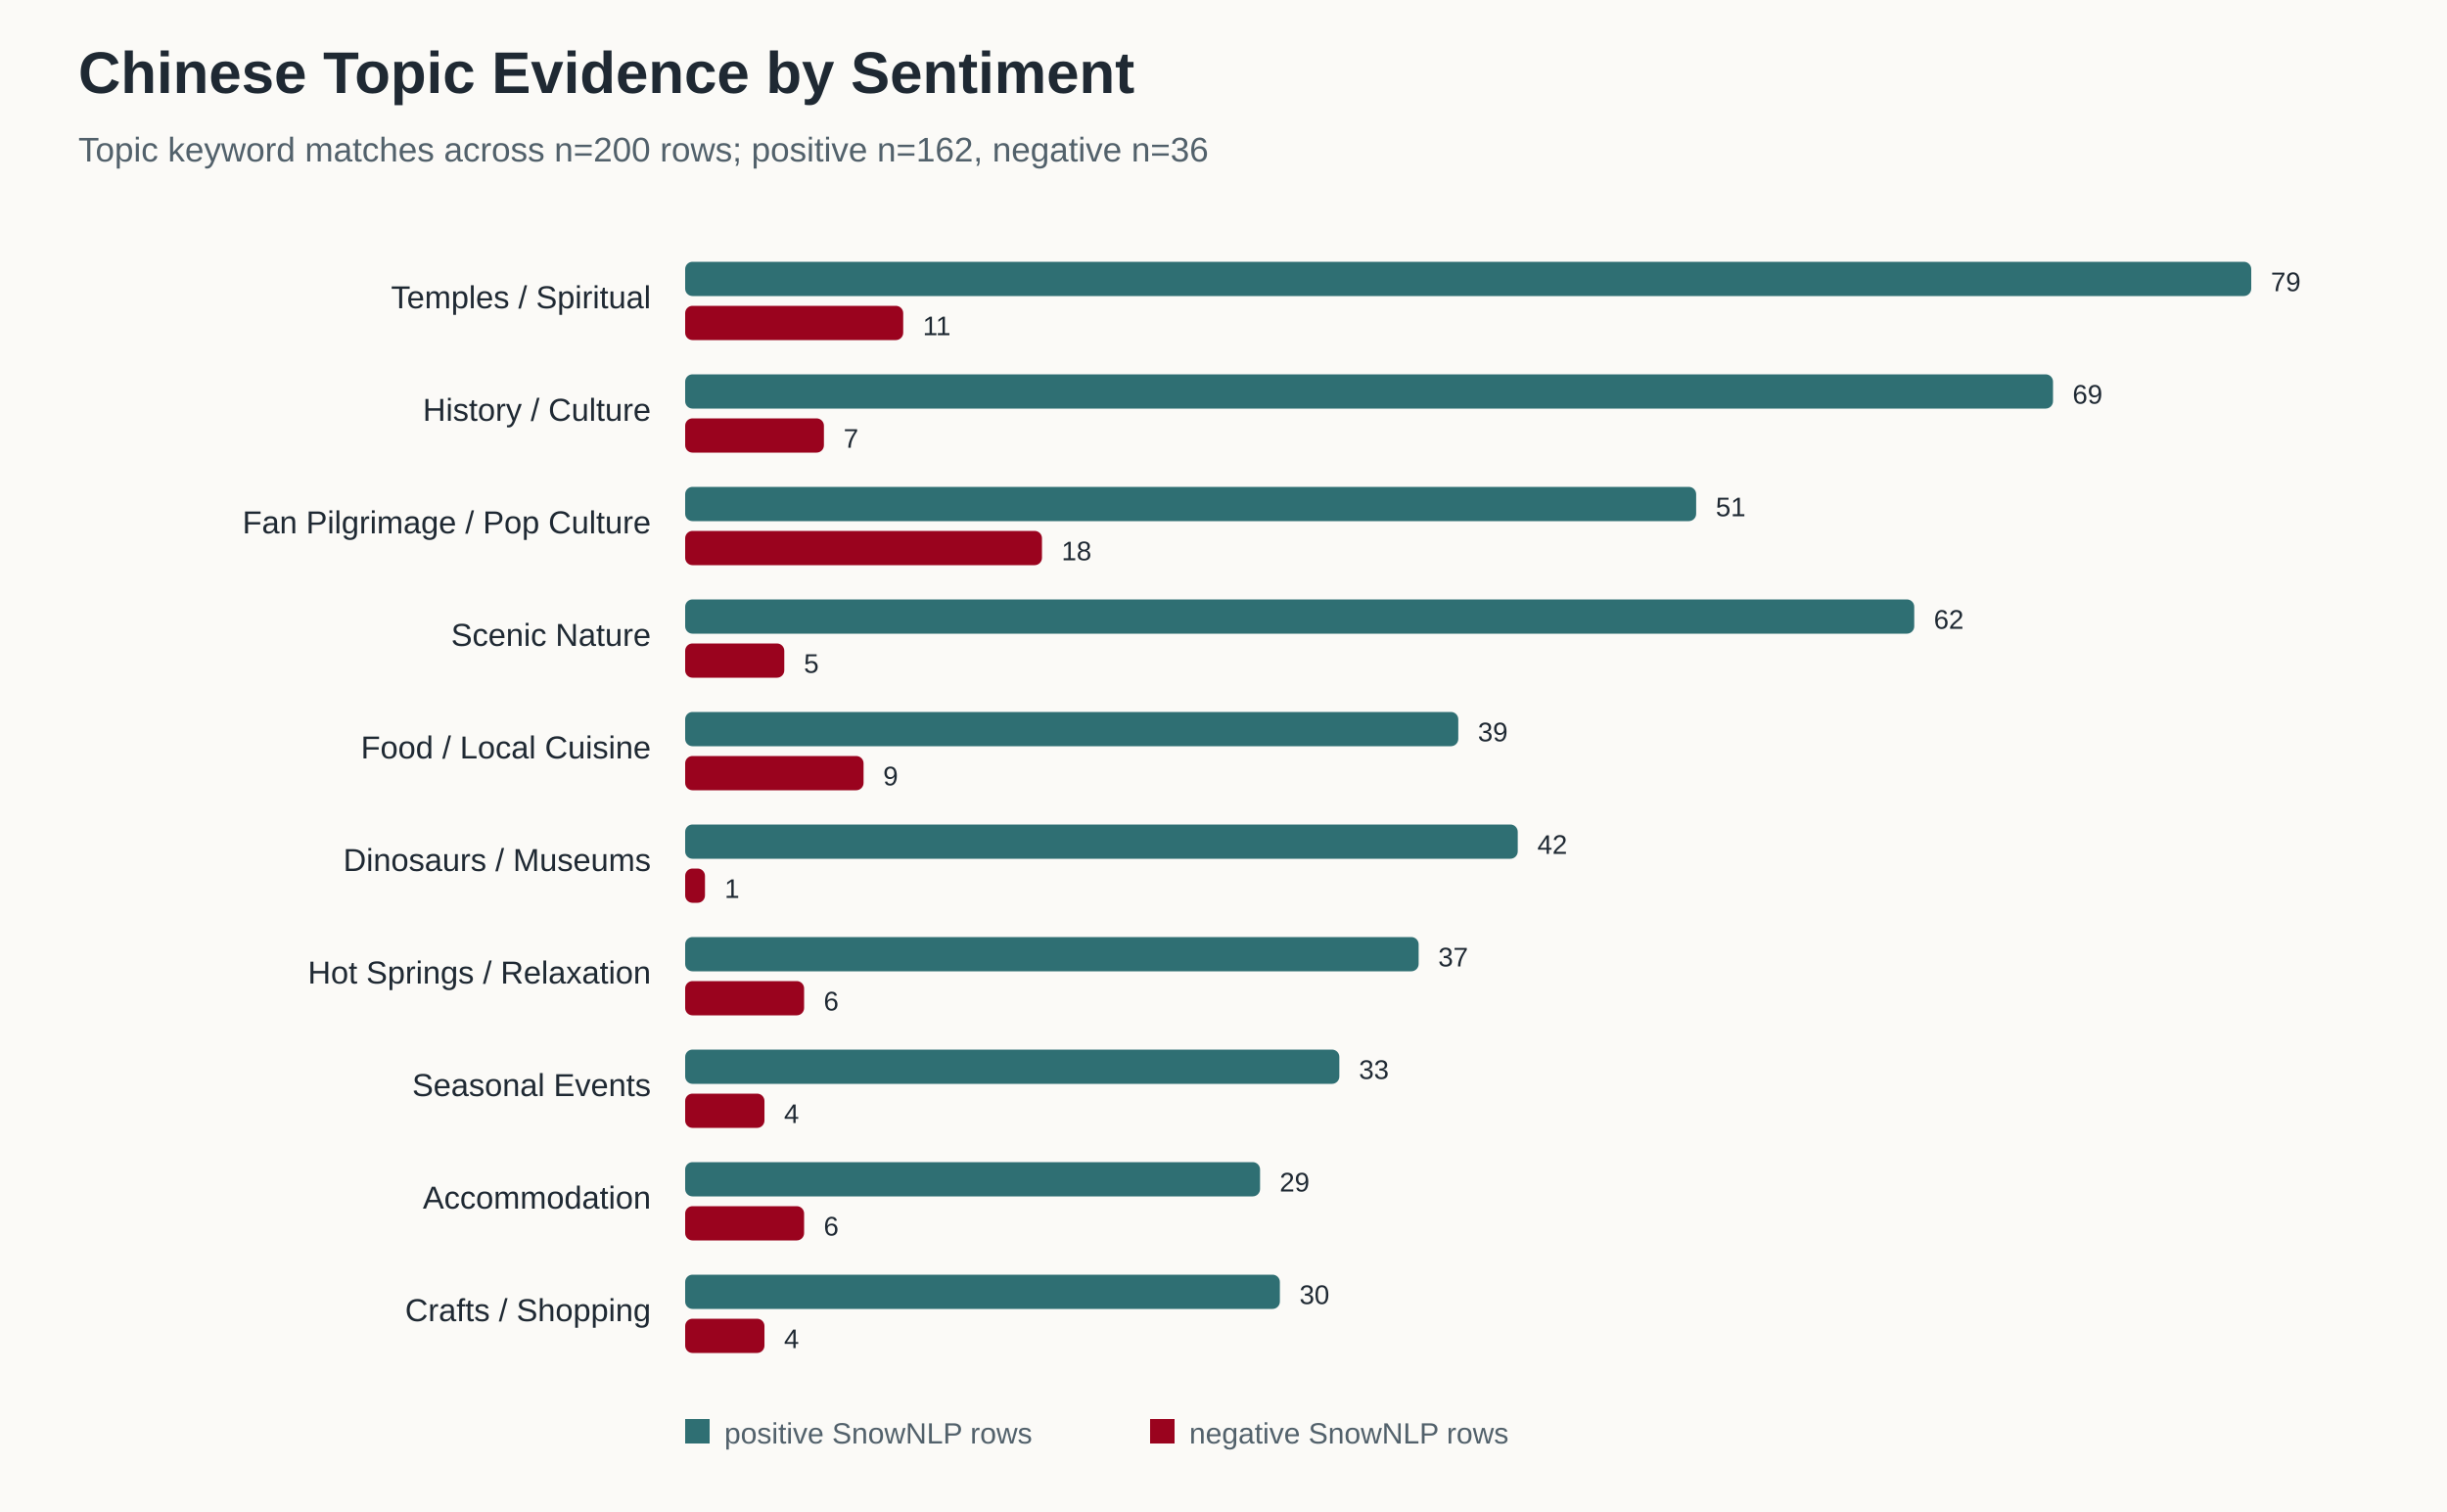
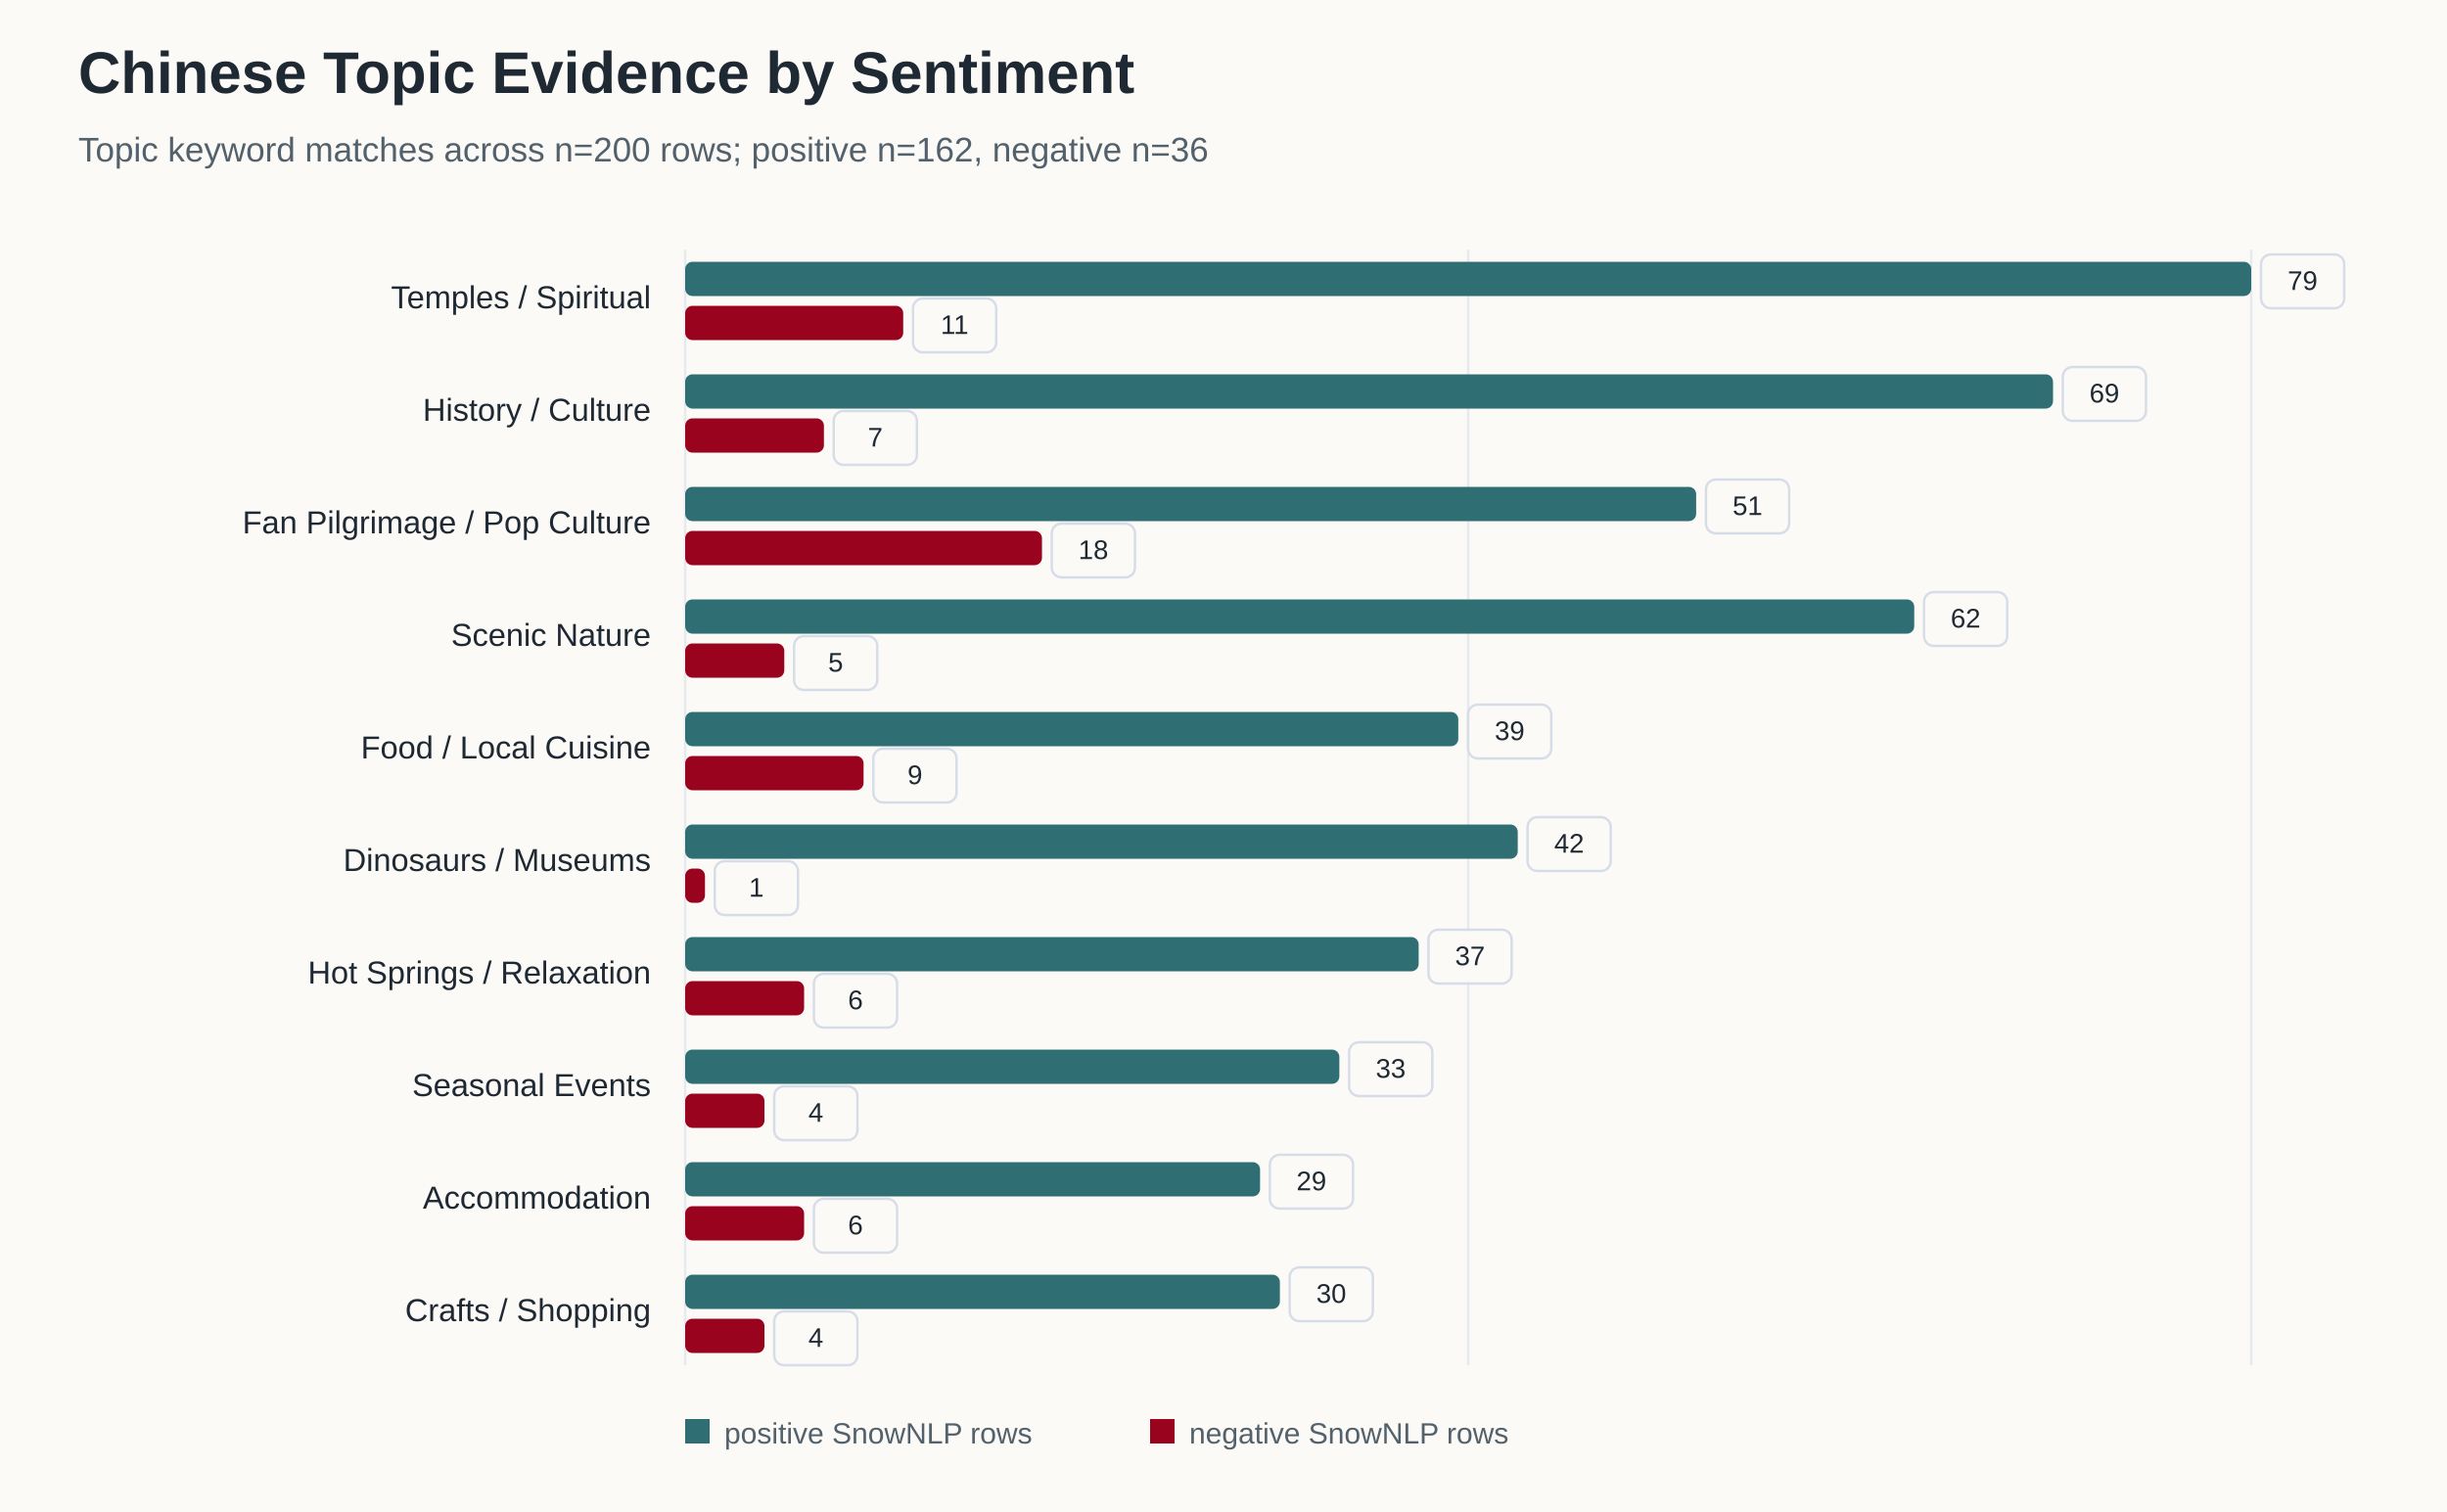
<svg xmlns="http://www.w3.org/2000/svg" width="1000" height="618" viewBox="0 0 1000 618">
  <rect width="100%" height="100%" fill="#fbfaf7" />
  <text x="32" y="38" font-family="Arial, sans-serif" font-size="24" font-weight="700" fill="#1f2933">Chinese Topic Evidence by Sentiment</text>
  <text x="32" y="66" font-family="Arial, sans-serif" font-size="14" fill="#52616b">Topic keyword matches across n=200 rows; positive n=162, negative n=36</text>
+   <line x1="280.00" x2="280.00" y1="102.00" y2="558.00" stroke="#d7dde8" stroke-width="1" opacity="0.58" />
+   <line x1="600.00" x2="600.00" y1="102.00" y2="558.00" stroke="#d7dde8" stroke-width="1" opacity="0.58" />
+   <line x1="920.00" x2="920.00" y1="102.00" y2="558.00" stroke="#d7dde8" stroke-width="1" opacity="0.58" />
  <text x="266" y="126" text-anchor="end" font-family="Arial, sans-serif" font-size="13" fill="#1f2933">Temples / Spiritual</text>
  <rect x="280" y="107" width="640.00" height="14" rx="3" fill="#2f6f73" />
  <rect x="280" y="125" width="89.11" height="14" rx="3" fill="#9a031e" />
-   <text x="928.0" y="119" font-family="Arial, sans-serif" font-size="11" fill="#1f2933">79</text>
-   <text x="377.114" y="137" font-family="Arial, sans-serif" font-size="11" fill="#1f2933">11</text>
+   <rect x="924.00" y="104.00" width="34.00" height="22.00" rx="4" fill="#fbfaf7" stroke="#d7dde8" stroke-width="1" />
+   <text x="941.00" y="118.50" text-anchor="middle" font-family="Arial, sans-serif" font-size="11" font-weight="400" fill="#1f2933">79</text>
+   <rect x="373.11" y="122.00" width="34.00" height="22.00" rx="4" fill="#fbfaf7" stroke="#d7dde8" stroke-width="1" />
+   <text x="390.11" y="136.50" text-anchor="middle" font-family="Arial, sans-serif" font-size="11" font-weight="400" fill="#1f2933">11</text>
  <text x="266" y="172" text-anchor="end" font-family="Arial, sans-serif" font-size="13" fill="#1f2933">History / Culture</text>
  <rect x="280" y="153" width="558.99" height="14" rx="3" fill="#2f6f73" />
  <rect x="280" y="171" width="56.71" height="14" rx="3" fill="#9a031e" />
-   <text x="846.987" y="165" font-family="Arial, sans-serif" font-size="11" fill="#1f2933">69</text>
-   <text x="344.709" y="183" font-family="Arial, sans-serif" font-size="11" fill="#1f2933">7</text>
+   <rect x="842.99" y="150.00" width="34.00" height="22.00" rx="4" fill="#fbfaf7" stroke="#d7dde8" stroke-width="1" />
+   <text x="859.99" y="164.50" text-anchor="middle" font-family="Arial, sans-serif" font-size="11" font-weight="400" fill="#1f2933">69</text>
+   <rect x="340.71" y="168.00" width="34.00" height="22.00" rx="4" fill="#fbfaf7" stroke="#d7dde8" stroke-width="1" />
+   <text x="357.71" y="182.50" text-anchor="middle" font-family="Arial, sans-serif" font-size="11" font-weight="400" fill="#1f2933">7</text>
  <text x="266" y="218" text-anchor="end" font-family="Arial, sans-serif" font-size="13" fill="#1f2933">Fan Pilgrimage / Pop Culture</text>
  <rect x="280" y="199" width="413.16" height="14" rx="3" fill="#2f6f73" />
  <rect x="280" y="217" width="145.82" height="14" rx="3" fill="#9a031e" />
-   <text x="701.165" y="211" font-family="Arial, sans-serif" font-size="11" fill="#1f2933">51</text>
-   <text x="433.823" y="229" font-family="Arial, sans-serif" font-size="11" fill="#1f2933">18</text>
+   <rect x="697.16" y="196.00" width="34.00" height="22.00" rx="4" fill="#fbfaf7" stroke="#d7dde8" stroke-width="1" />
+   <text x="714.16" y="210.50" text-anchor="middle" font-family="Arial, sans-serif" font-size="11" font-weight="400" fill="#1f2933">51</text>
+   <rect x="429.82" y="214.00" width="34.00" height="22.00" rx="4" fill="#fbfaf7" stroke="#d7dde8" stroke-width="1" />
+   <text x="446.82" y="228.50" text-anchor="middle" font-family="Arial, sans-serif" font-size="11" font-weight="400" fill="#1f2933">18</text>
  <text x="266" y="264" text-anchor="end" font-family="Arial, sans-serif" font-size="13" fill="#1f2933">Scenic Nature</text>
  <rect x="280" y="245" width="502.28" height="14" rx="3" fill="#2f6f73" />
  <rect x="280" y="263" width="40.51" height="14" rx="3" fill="#9a031e" />
-   <text x="790.278" y="257" font-family="Arial, sans-serif" font-size="11" fill="#1f2933">62</text>
-   <text x="328.506" y="275" font-family="Arial, sans-serif" font-size="11" fill="#1f2933">5</text>
+   <rect x="786.28" y="242.00" width="34.00" height="22.00" rx="4" fill="#fbfaf7" stroke="#d7dde8" stroke-width="1" />
+   <text x="803.28" y="256.50" text-anchor="middle" font-family="Arial, sans-serif" font-size="11" font-weight="400" fill="#1f2933">62</text>
+   <rect x="324.51" y="260.00" width="34.00" height="22.00" rx="4" fill="#fbfaf7" stroke="#d7dde8" stroke-width="1" />
+   <text x="341.51" y="274.50" text-anchor="middle" font-family="Arial, sans-serif" font-size="11" font-weight="400" fill="#1f2933">5</text>
  <text x="266" y="310" text-anchor="end" font-family="Arial, sans-serif" font-size="13" fill="#1f2933">Food / Local Cuisine</text>
  <rect x="280" y="291" width="315.95" height="14" rx="3" fill="#2f6f73" />
  <rect x="280" y="309" width="72.91" height="14" rx="3" fill="#9a031e" />
-   <text x="603.949" y="303" font-family="Arial, sans-serif" font-size="11" fill="#1f2933">39</text>
-   <text x="360.911" y="321" font-family="Arial, sans-serif" font-size="11" fill="#1f2933">9</text>
+   <rect x="599.95" y="288.00" width="34.00" height="22.00" rx="4" fill="#fbfaf7" stroke="#d7dde8" stroke-width="1" />
+   <text x="616.95" y="302.50" text-anchor="middle" font-family="Arial, sans-serif" font-size="11" font-weight="400" fill="#1f2933">39</text>
+   <rect x="356.91" y="306.00" width="34.00" height="22.00" rx="4" fill="#fbfaf7" stroke="#d7dde8" stroke-width="1" />
+   <text x="373.91" y="320.50" text-anchor="middle" font-family="Arial, sans-serif" font-size="11" font-weight="400" fill="#1f2933">9</text>
  <text x="266" y="356" text-anchor="end" font-family="Arial, sans-serif" font-size="13" fill="#1f2933">Dinosaurs / Museums</text>
  <rect x="280" y="337" width="340.25" height="14" rx="3" fill="#2f6f73" />
  <rect x="280" y="355" width="8.10" height="14" rx="3" fill="#9a031e" />
-   <text x="628.253" y="349" font-family="Arial, sans-serif" font-size="11" fill="#1f2933">42</text>
-   <text x="296.101" y="367" font-family="Arial, sans-serif" font-size="11" fill="#1f2933">1</text>
+   <rect x="624.25" y="334.00" width="34.00" height="22.00" rx="4" fill="#fbfaf7" stroke="#d7dde8" stroke-width="1" />
+   <text x="641.25" y="348.50" text-anchor="middle" font-family="Arial, sans-serif" font-size="11" font-weight="400" fill="#1f2933">42</text>
+   <rect x="292.10" y="352.00" width="34.00" height="22.00" rx="4" fill="#fbfaf7" stroke="#d7dde8" stroke-width="1" />
+   <text x="309.10" y="366.50" text-anchor="middle" font-family="Arial, sans-serif" font-size="11" font-weight="400" fill="#1f2933">1</text>
  <text x="266" y="402" text-anchor="end" font-family="Arial, sans-serif" font-size="13" fill="#1f2933">Hot Springs / Relaxation</text>
  <rect x="280" y="383" width="299.75" height="14" rx="3" fill="#2f6f73" />
  <rect x="280" y="401" width="48.61" height="14" rx="3" fill="#9a031e" />
-   <text x="587.747" y="395" font-family="Arial, sans-serif" font-size="11" fill="#1f2933">37</text>
-   <text x="336.608" y="413" font-family="Arial, sans-serif" font-size="11" fill="#1f2933">6</text>
+   <rect x="583.75" y="380.00" width="34.00" height="22.00" rx="4" fill="#fbfaf7" stroke="#d7dde8" stroke-width="1" />
+   <text x="600.75" y="394.50" text-anchor="middle" font-family="Arial, sans-serif" font-size="11" font-weight="400" fill="#1f2933">37</text>
+   <rect x="332.61" y="398.00" width="34.00" height="22.00" rx="4" fill="#fbfaf7" stroke="#d7dde8" stroke-width="1" />
+   <text x="349.61" y="412.50" text-anchor="middle" font-family="Arial, sans-serif" font-size="11" font-weight="400" fill="#1f2933">6</text>
  <text x="266" y="448" text-anchor="end" font-family="Arial, sans-serif" font-size="13" fill="#1f2933">Seasonal Events</text>
  <rect x="280" y="429" width="267.34" height="14" rx="3" fill="#2f6f73" />
  <rect x="280" y="447" width="32.41" height="14" rx="3" fill="#9a031e" />
-   <text x="555.342" y="441" font-family="Arial, sans-serif" font-size="11" fill="#1f2933">33</text>
-   <text x="320.405" y="459" font-family="Arial, sans-serif" font-size="11" fill="#1f2933">4</text>
+   <rect x="551.34" y="426.00" width="34.00" height="22.00" rx="4" fill="#fbfaf7" stroke="#d7dde8" stroke-width="1" />
+   <text x="568.34" y="440.50" text-anchor="middle" font-family="Arial, sans-serif" font-size="11" font-weight="400" fill="#1f2933">33</text>
+   <rect x="316.41" y="444.00" width="34.00" height="22.00" rx="4" fill="#fbfaf7" stroke="#d7dde8" stroke-width="1" />
+   <text x="333.41" y="458.50" text-anchor="middle" font-family="Arial, sans-serif" font-size="11" font-weight="400" fill="#1f2933">4</text>
  <text x="266" y="494" text-anchor="end" font-family="Arial, sans-serif" font-size="13" fill="#1f2933">Accommodation</text>
  <rect x="280" y="475" width="234.94" height="14" rx="3" fill="#2f6f73" />
  <rect x="280" y="493" width="48.61" height="14" rx="3" fill="#9a031e" />
-   <text x="522.937" y="487" font-family="Arial, sans-serif" font-size="11" fill="#1f2933">29</text>
-   <text x="336.608" y="505" font-family="Arial, sans-serif" font-size="11" fill="#1f2933">6</text>
+   <rect x="518.94" y="472.00" width="34.00" height="22.00" rx="4" fill="#fbfaf7" stroke="#d7dde8" stroke-width="1" />
+   <text x="535.94" y="486.50" text-anchor="middle" font-family="Arial, sans-serif" font-size="11" font-weight="400" fill="#1f2933">29</text>
+   <rect x="332.61" y="490.00" width="34.00" height="22.00" rx="4" fill="#fbfaf7" stroke="#d7dde8" stroke-width="1" />
+   <text x="349.61" y="504.50" text-anchor="middle" font-family="Arial, sans-serif" font-size="11" font-weight="400" fill="#1f2933">6</text>
  <text x="266" y="540" text-anchor="end" font-family="Arial, sans-serif" font-size="13" fill="#1f2933">Crafts / Shopping</text>
  <rect x="280" y="521" width="243.04" height="14" rx="3" fill="#2f6f73" />
  <rect x="280" y="539" width="32.41" height="14" rx="3" fill="#9a031e" />
-   <text x="531.038" y="533" font-family="Arial, sans-serif" font-size="11" fill="#1f2933">30</text>
-   <text x="320.405" y="551" font-family="Arial, sans-serif" font-size="11" fill="#1f2933">4</text>
+   <rect x="527.04" y="518.00" width="34.00" height="22.00" rx="4" fill="#fbfaf7" stroke="#d7dde8" stroke-width="1" />
+   <text x="544.04" y="532.50" text-anchor="middle" font-family="Arial, sans-serif" font-size="11" font-weight="400" fill="#1f2933">30</text>
+   <rect x="316.41" y="536.00" width="34.00" height="22.00" rx="4" fill="#fbfaf7" stroke="#d7dde8" stroke-width="1" />
+   <text x="333.41" y="550.50" text-anchor="middle" font-family="Arial, sans-serif" font-size="11" font-weight="400" fill="#1f2933">4</text>
  <rect x="280" y="580" width="10" height="10" fill="#2f6f73" />
  <text x="296" y="590" font-family="Arial, sans-serif" font-size="12" fill="#52616b">positive SnowNLP rows</text>
  <rect x="470" y="580" width="10" height="10" fill="#9a031e" />
  <text x="486" y="590" font-family="Arial, sans-serif" font-size="12" fill="#52616b">negative SnowNLP rows</text>
</svg>
